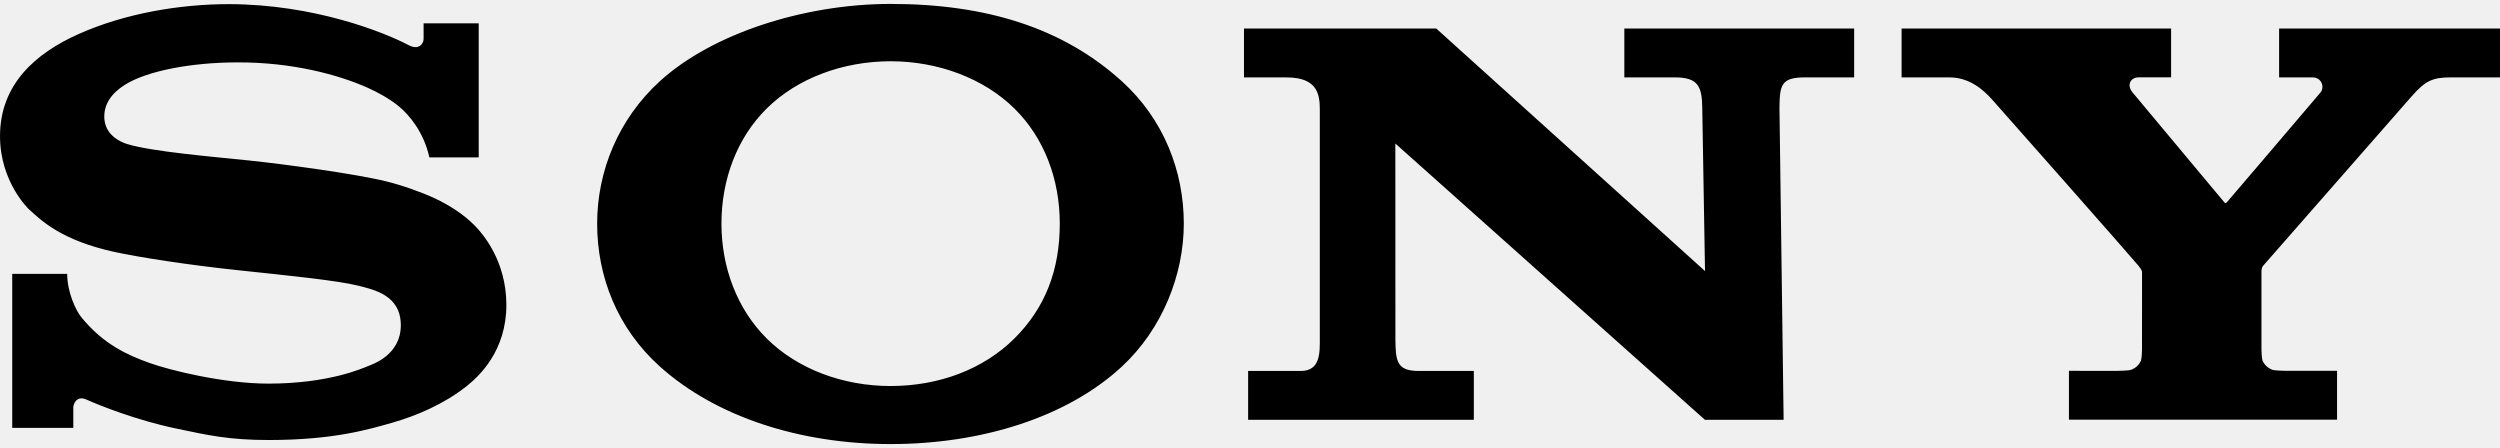
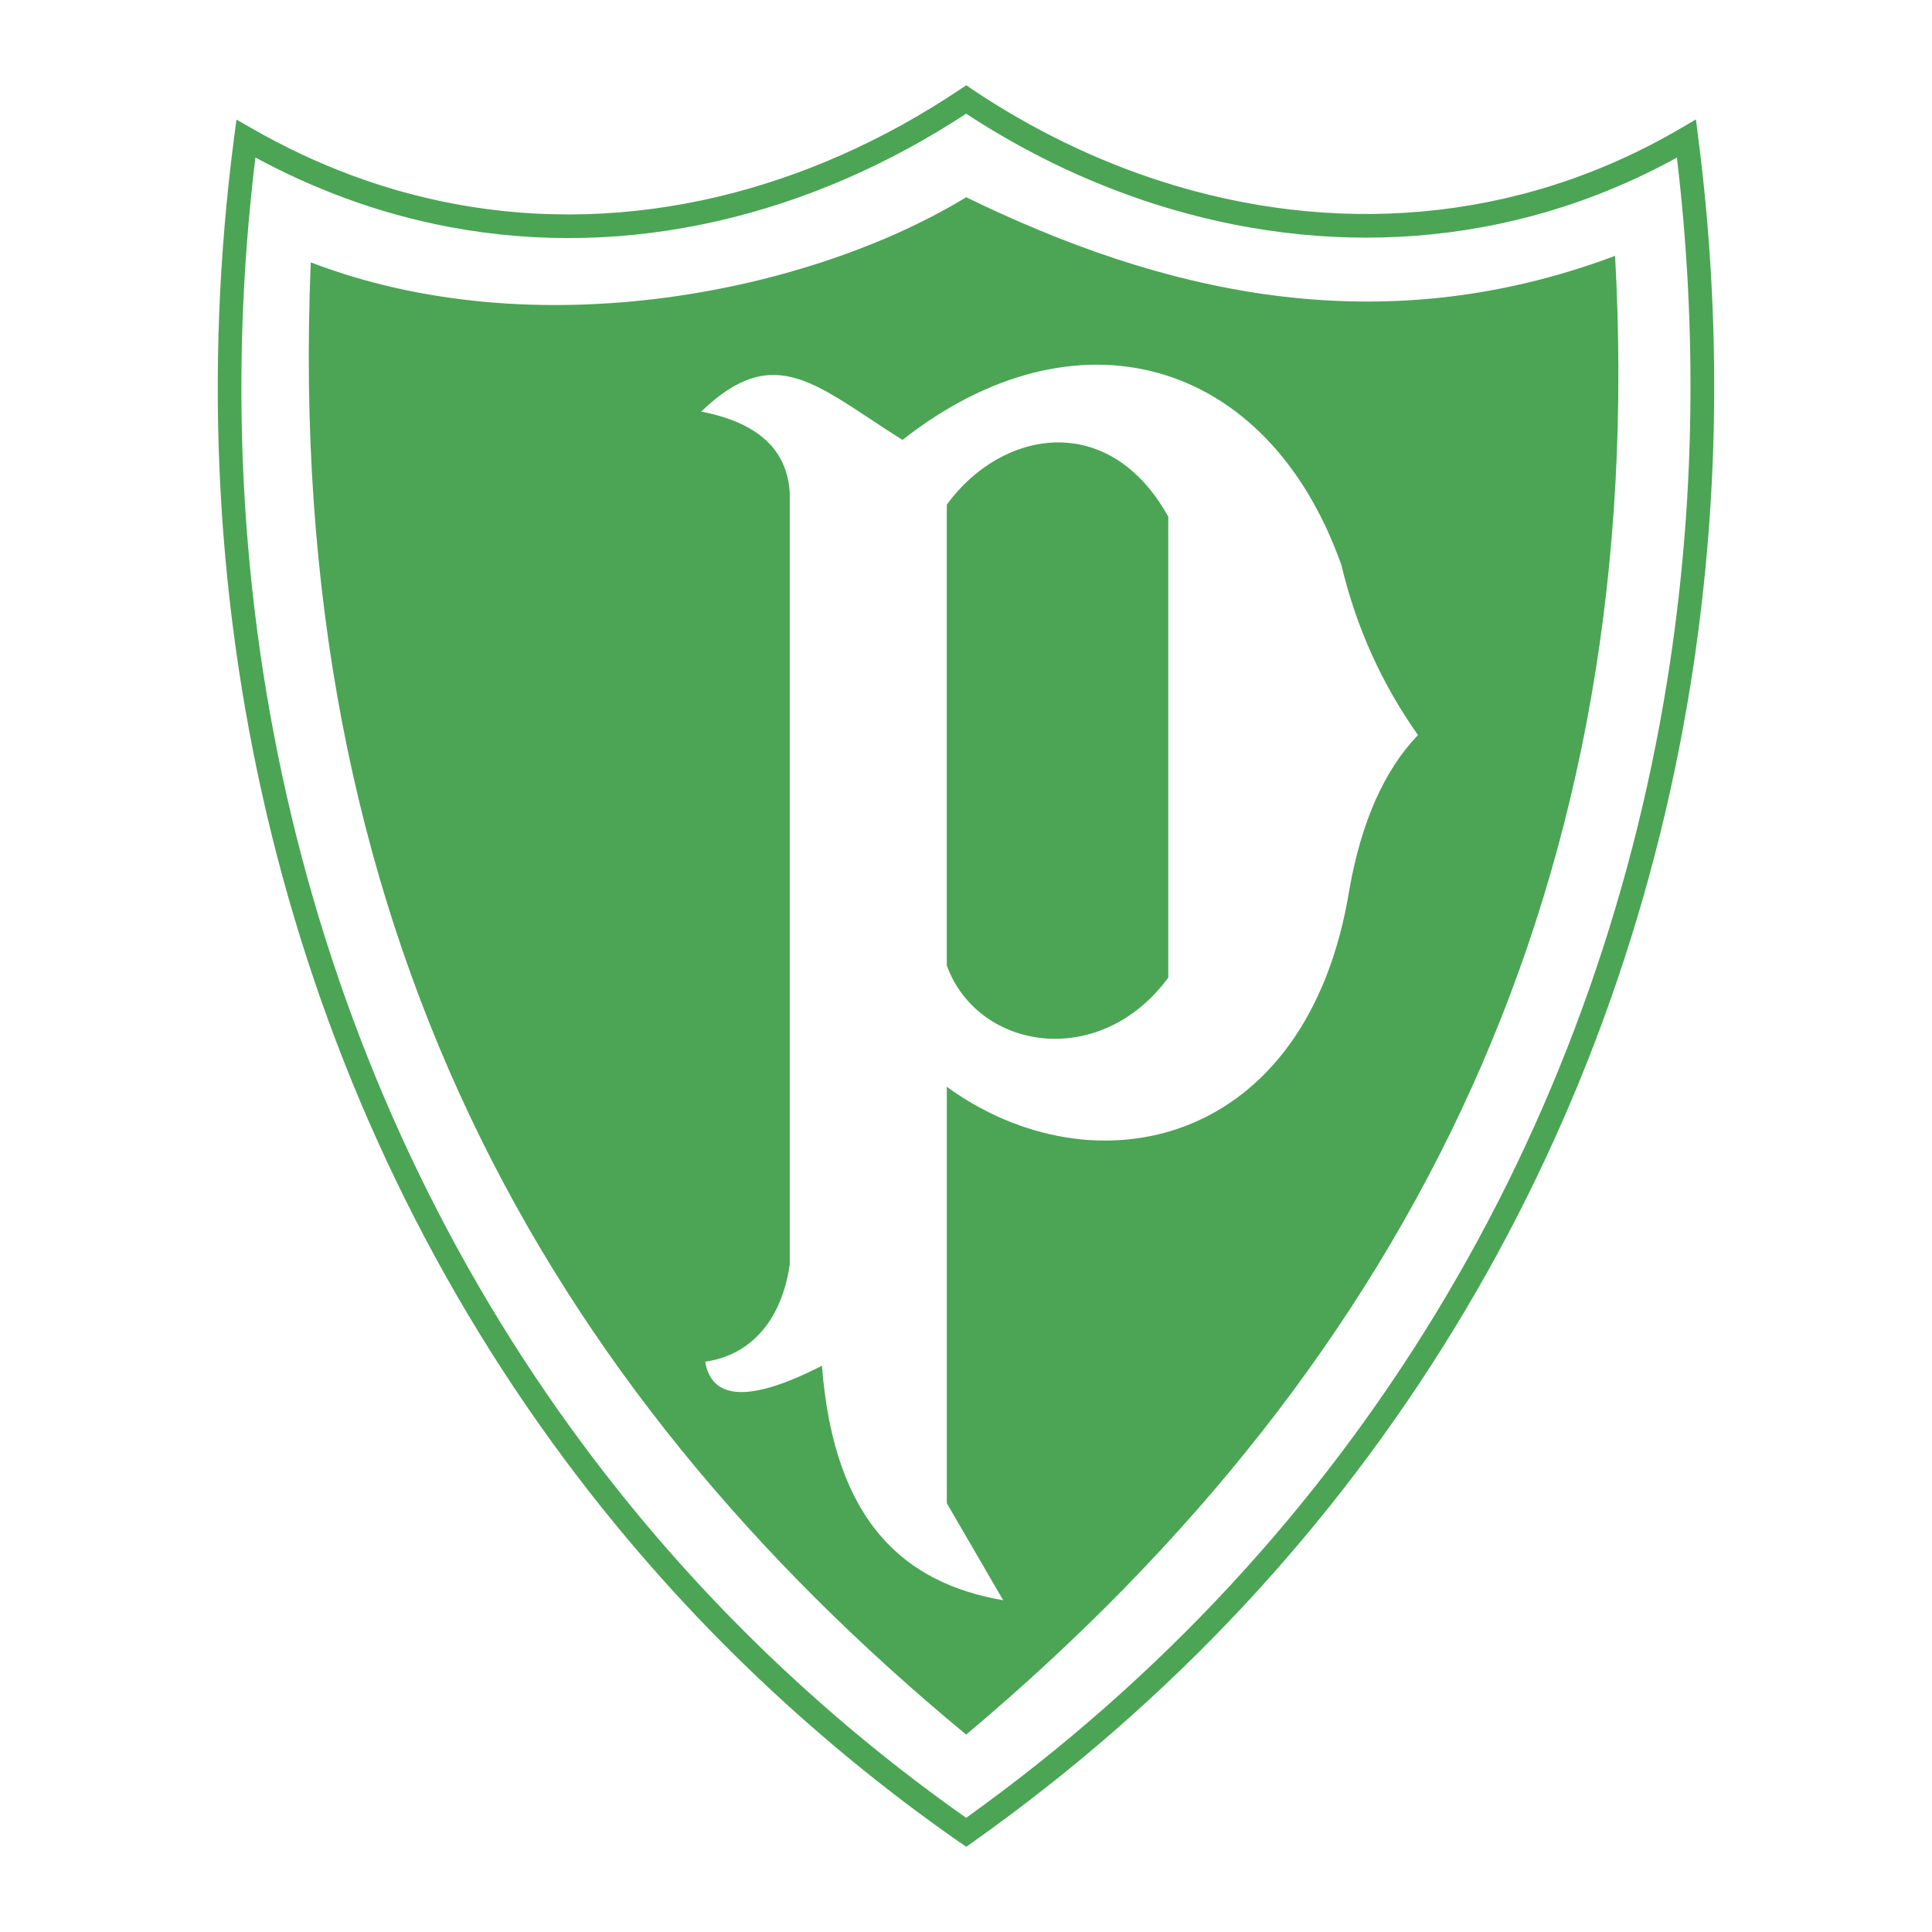
- <svg xmlns="http://www.w3.org/2000/svg" height="448" width="2500" viewBox="0.996 1 498.004 87.678">
-   <path d="M178.416 88.677c-18.04 0-34.786-5.41-45.964-15.443-8.445-7.58-12.503-17.876-12.503-28.473 0-10.468 4.233-20.835 12.502-28.375C142.832 6.925 161.16 1 178.416 1c19.096 0 34.38 4.81 46.064 15.412 8.313 7.544 12.332 17.865 12.332 28.35 0 10.163-4.265 20.986-12.332 28.472-10.88 10.098-27.978 15.443-46.064 15.443V77.113c9.575 0 18.457-3.306 24.66-9.478 6.16-6.13 9.03-13.665 9.03-22.874 0-8.822-3.096-17.07-9.03-22.92-6.12-6.028-15.214-9.42-24.66-9.42-9.475 0-18.575 3.357-24.7 9.42-5.902 5.848-9.006 14.12-9.006 22.92 0 8.773 3.14 17.04 9.006 22.875 6.13 6.098 15.198 9.478 24.7 9.478v11.564zM46.562 1.042c-9.65 0-20.613 1.805-29.928 5.965C8.037 10.843 1 17.047 1 27.332.996 36.595 6.883 42.02 6.723 41.87c2.504 2.305 6.535 6.23 17.074 8.535 4.71 1.03 14.78 2.612 24.808 3.66 9.954 1.05 19.75 2.048 23.74 3.058 3.17.807 8.495 1.906 8.495 7.88 0 5.95-5.61 7.766-6.585 8.16-.974.385-7.704 3.473-19.802 3.473-8.932 0-19.67-2.686-23.584-4.086-4.512-1.606-9.245-3.73-13.66-9.123-1.098-1.337-2.83-5.014-2.83-8.655H3.43v30.68H15.6v-4.145c0-.472.59-2.413 2.633-1.49 2.542 1.155 10.004 4.126 17.806 5.755 6.397 1.338 10.522 2.297 18.475 2.297 12.976 0 19.947-2.114 24.766-3.49 4.54-1.3 10.15-3.634 14.707-7.268 2.468-1.965 7.88-7.002 7.88-16.145 0-8.776-4.71-14.223-6.367-15.88-2.257-2.258-5.014-4.008-7.887-5.357-2.503-1.178-6.453-2.593-9.685-3.384-6.273-1.54-20.457-3.44-27.24-4.15-7.113-.743-19.452-1.765-24.38-3.29-1.494-.463-4.54-1.914-4.54-5.45 0-2.515 1.393-4.647 4.146-6.37 4.37-2.738 13.197-4.44 22.398-4.44 10.878-.04 20.09 2.447 25.95 5.067 1.993.89 4.325 2.168 6.177 3.68 2.09 1.704 5.024 5.245 6.085 10.184h9.83V4.87H85.378v3.104c0 1.002-1.035 2.304-2.992 1.228-4.912-2.577-18.8-8.137-35.826-8.16m240.536 4.853l53.542 48.32-.55-32.533c-.054-4.266-.84-6.047-5.454-6.047h-10.067V5.903h45.78v9.732h-9.82c-4.706 0-5.003 1.505-5.06 6.047l.83 62.163h-15.678l-61.67-55.04.013 39.062c.054 4.246.253 6.246 4.628 6.246h10.995v9.728h-44.96v-9.727h10.51c3.926 0 3.77-3.743 3.77-6.468V22.052c0-2.943-.413-6.41-6.577-6.41H248.8V5.895zm135.564 68.2c.43 0 2.34-.055 2.71-.168a3.358 3.358 0 0 0 2.106-1.87c.14-.33.21-1.79.21-2.107l.008-15.38c0-.37-.027-.53-.655-1.354-.69-.9-28.045-31.9-29.297-33.265-1.555-1.695-4.285-4.315-8.433-4.315h-9.513V5.9h53.687v9.724h-6.472c-1.497 0-2.492 1.42-1.213 2.998 0 0 18.063 21.607 18.234 21.833.168.23.312.285.542.075.226-.215 18.516-21.71 18.66-21.88.87-1.042.28-3.015-1.595-3.015H455V5.9h44v9.735h-9.83c-3.566 0-5.017.66-7.7 3.693-1.227 1.388-28.874 32.945-29.626 33.8-.394.447-.36 1.07-.36 1.44v15.378c0 .312.07 1.774.21 2.102a3.349 3.349 0 0 0 2.11 1.87c.37.114 2.254.17 2.683.17h10.055v9.734h-53.41v-9.735l9.53.008z" />
+ <svg xmlns="http://www.w3.org/2000/svg" width="2500" height="2500" viewBox="0 0 192.756 192.756">
+   <path fill-rule="evenodd" clip-rule="evenodd" fill="#fff" d="M0 0h192.756v192.756H0V0z" />
+   <path d="M25.117 12.804c-.004-.003-.033-.022.008.004a66.484 66.484 0 0 0 10.008 4.703 62.582 62.582 0 0 0 10.179 2.826c17.535 3.292 35.294-1.26 50.428-11.386l.667-.446.61.422c-.004-.003-.004-.004 0-.001l.033.024.016.01a76.869 76.869 0 0 0 9.135 5.249 73.173 73.173 0 0 0 9.662 3.884c16.877 5.41 35.332 4.365 51.801-5.279l1.537-.9.227 1.769v.004a194.907 194.907 0 0 1 1.58 27.59 187.726 187.726 0 0 1-2.348 27.05c-7.346 45.687-31.693 87.183-71.58 115.449l-.675.479-.678-.469-.003-.002h-.009a171.764 171.764 0 0 1-21.525-17.777 169.652 169.652 0 0 1-17.935-20.502C28.637 108.283 17.167 61.004 23.363 13.676l.229-1.744 1.525.872zm-1.2 2.032l.005.003-.005-.003zm.01.006l.004.002-.004-.002zm.007.004a.046.046 0 0 1 .011.007l-.011-.007zm10.386 4.881a68.433 68.433 0 0 1-8.837-4.015c-5.617 46.148 5.75 92.117 32.662 128.388a167.259 167.259 0 0 0 17.686 20.215 169.485 169.485 0 0 0 20.56 17.051c38.949-27.875 62.736-68.598 69.939-113.41a184.87 184.87 0 0 0 2.312-26.708c.121-8.465-.32-16.991-1.338-25.524-16.691 9.189-35.201 10.051-52.164 4.613a75.654 75.654 0 0 1-9.967-4.003 79.236 79.236 0 0 1-8.78-4.991C80.905 21.497 62.792 26.017 44.877 22.654a64.864 64.864 0 0 1-10.557-2.927zM97.016 8.926l.012.008a.081.081 0 0 1-.012-.008zm.013.009l.002.002-.002-.002z" fill="#4ba555" />
+   <path d="M96.395 19.678c-15.367 9.375-42.771 15.171-65.389 6.499-2.753 66.024 23.252 112.061 65.389 146.887 44.873-37.736 68.16-85.489 64.742-147.537-23.922 8.979-45.627 3.458-64.742-5.849z" fill-rule="evenodd" clip-rule="evenodd" fill="#4ba555" />
+   <path d="M69.953 41.067c7.411-7.125 11.513-2.554 20.09 2.824 17.288-13.6 36.434-8.295 43.795 12.504 1.473 6.185 4.018 11.831 7.633 16.941-3.348 3.495-5.625 8.605-6.83 15.328-4.152 25.954-25.58 30.389-40.178 19.764v41.547l5.625 9.68c-9.779-1.68-16.878-7.73-18.082-23.395-7.098 3.631-10.982 3.496-11.651-.404 3.883-.537 7.498-3.361 8.438-9.68V49.135c-.268-4.303-3.215-6.993-8.84-8.068z" fill-rule="evenodd" clip-rule="evenodd" fill="#fff" />
+   <path d="M94.462 50.345v45.983c3.081 8.469 15.268 10.486 22.098 1.209V51.555c-5.892-10.622-16.607-8.74-22.098-1.21z" fill-rule="evenodd" clip-rule="evenodd" fill="#4ba555" />
</svg>
